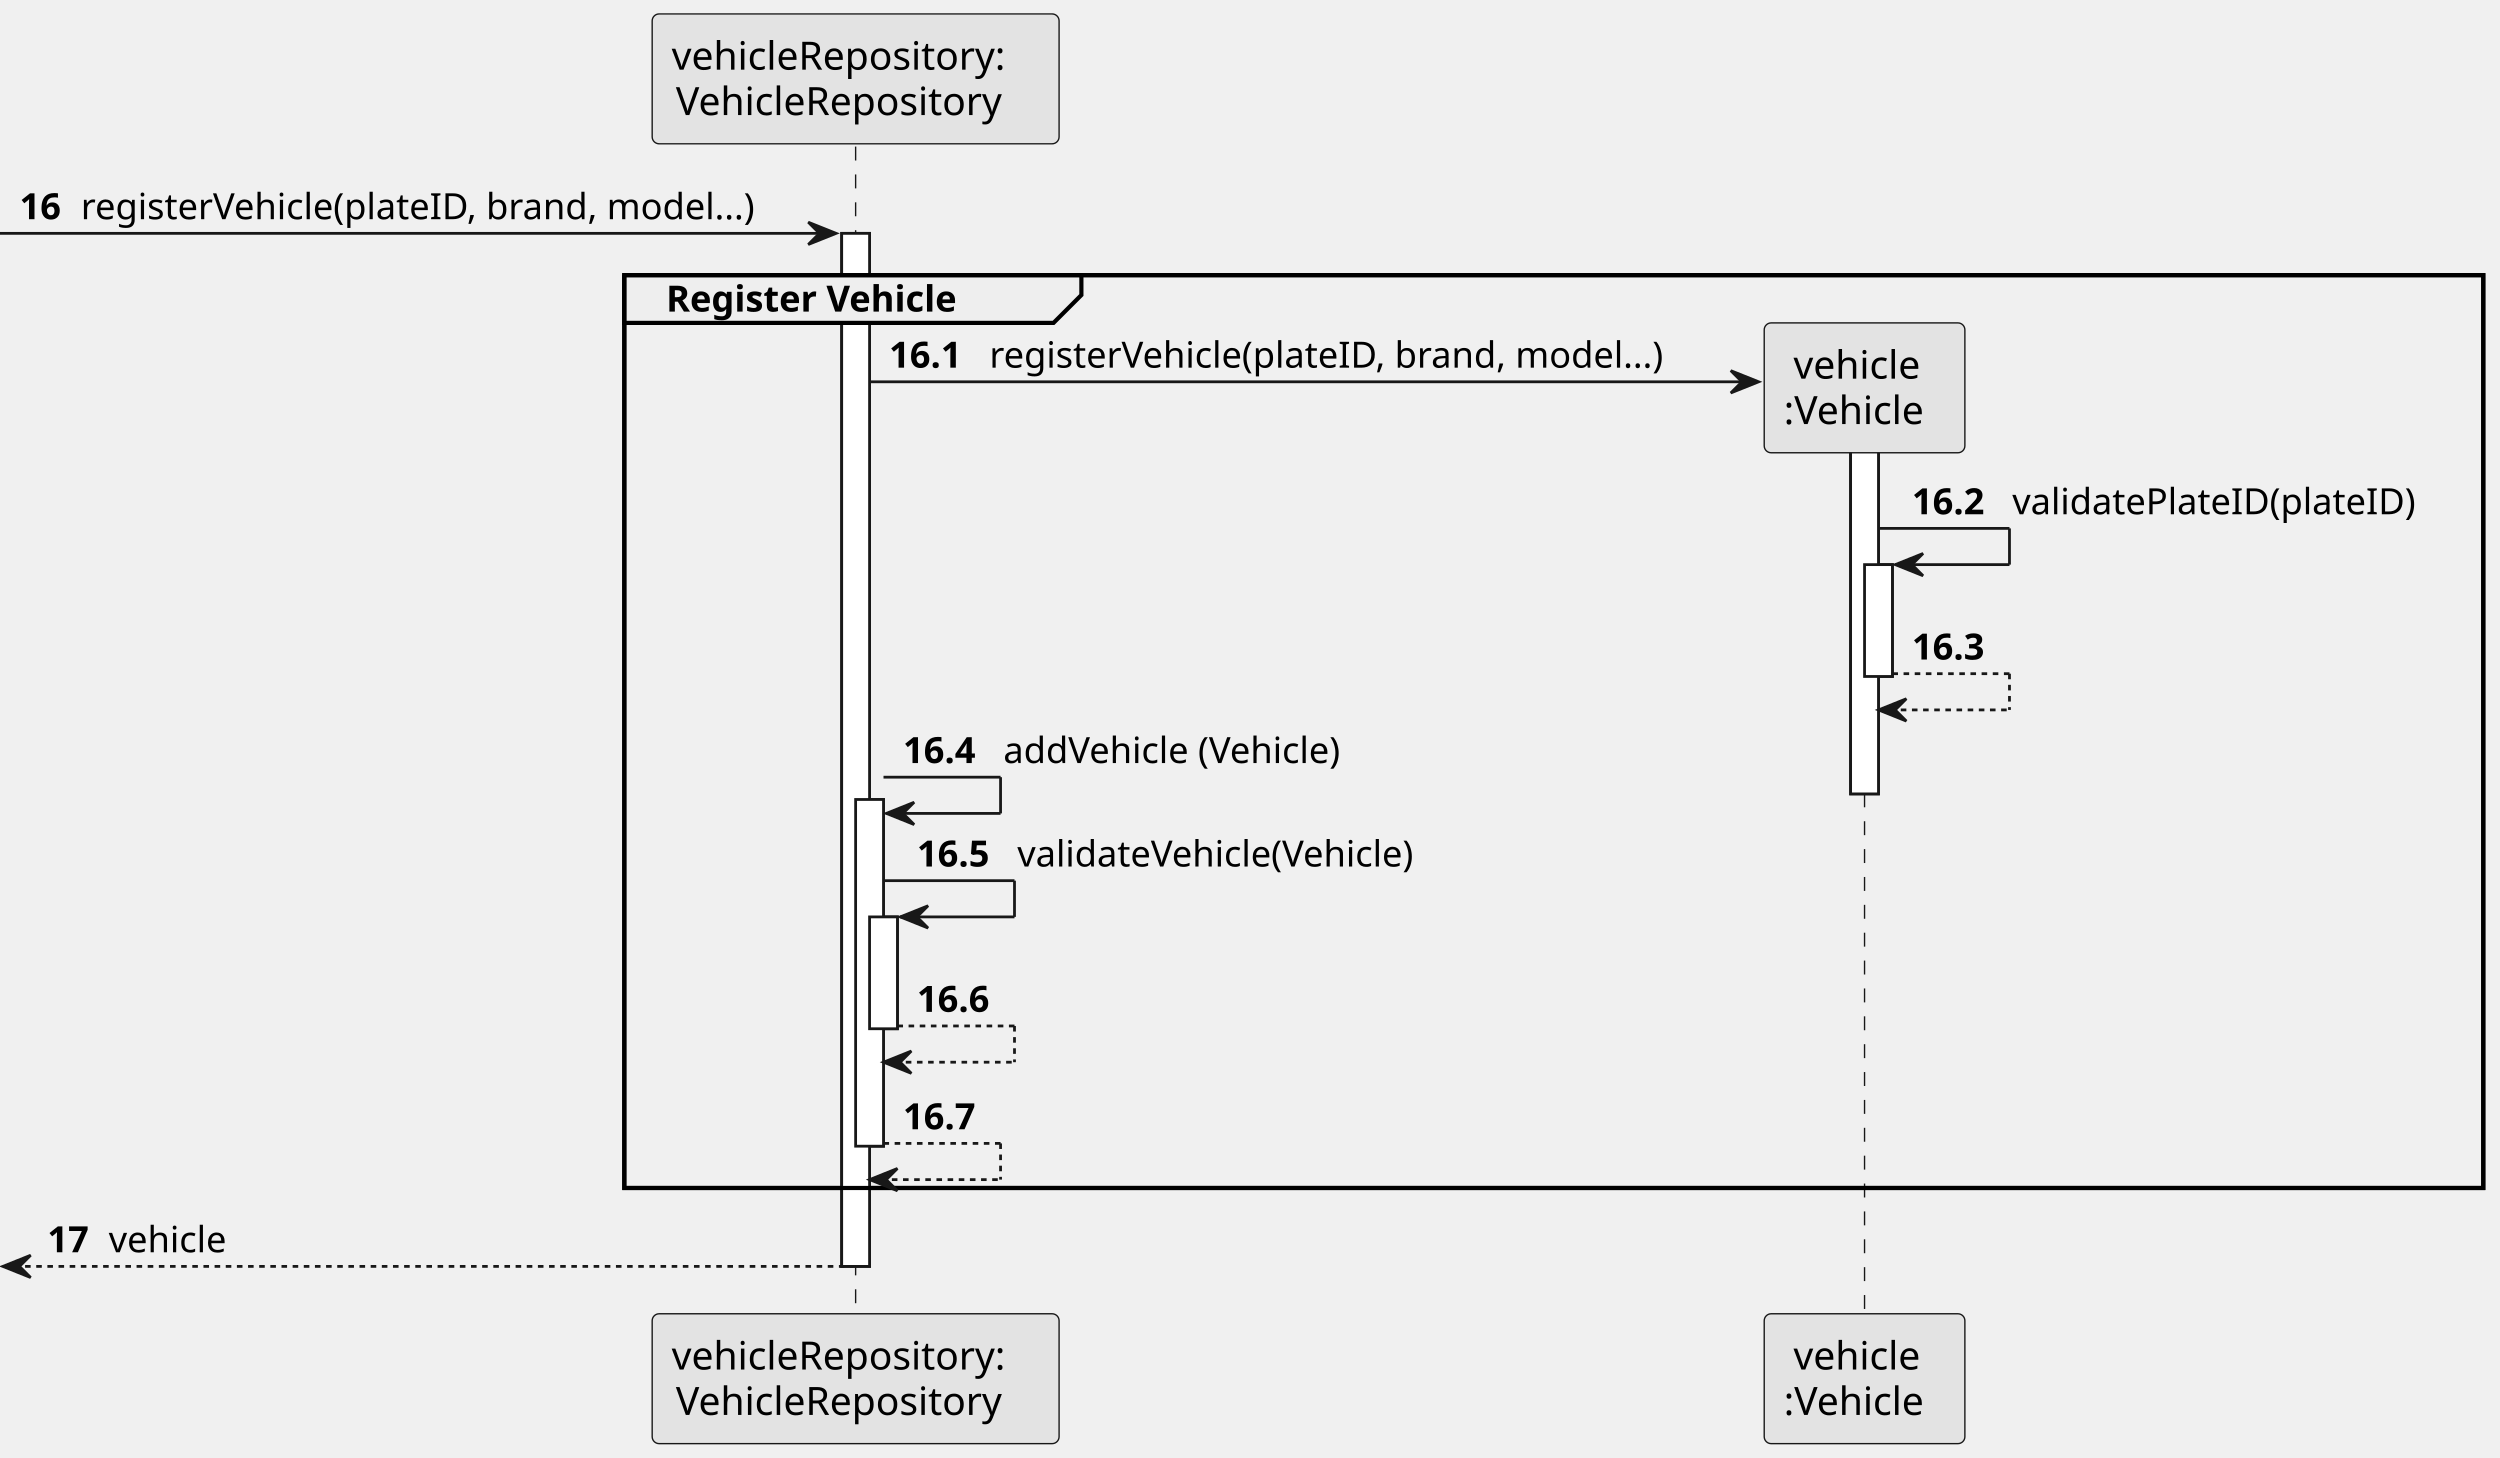
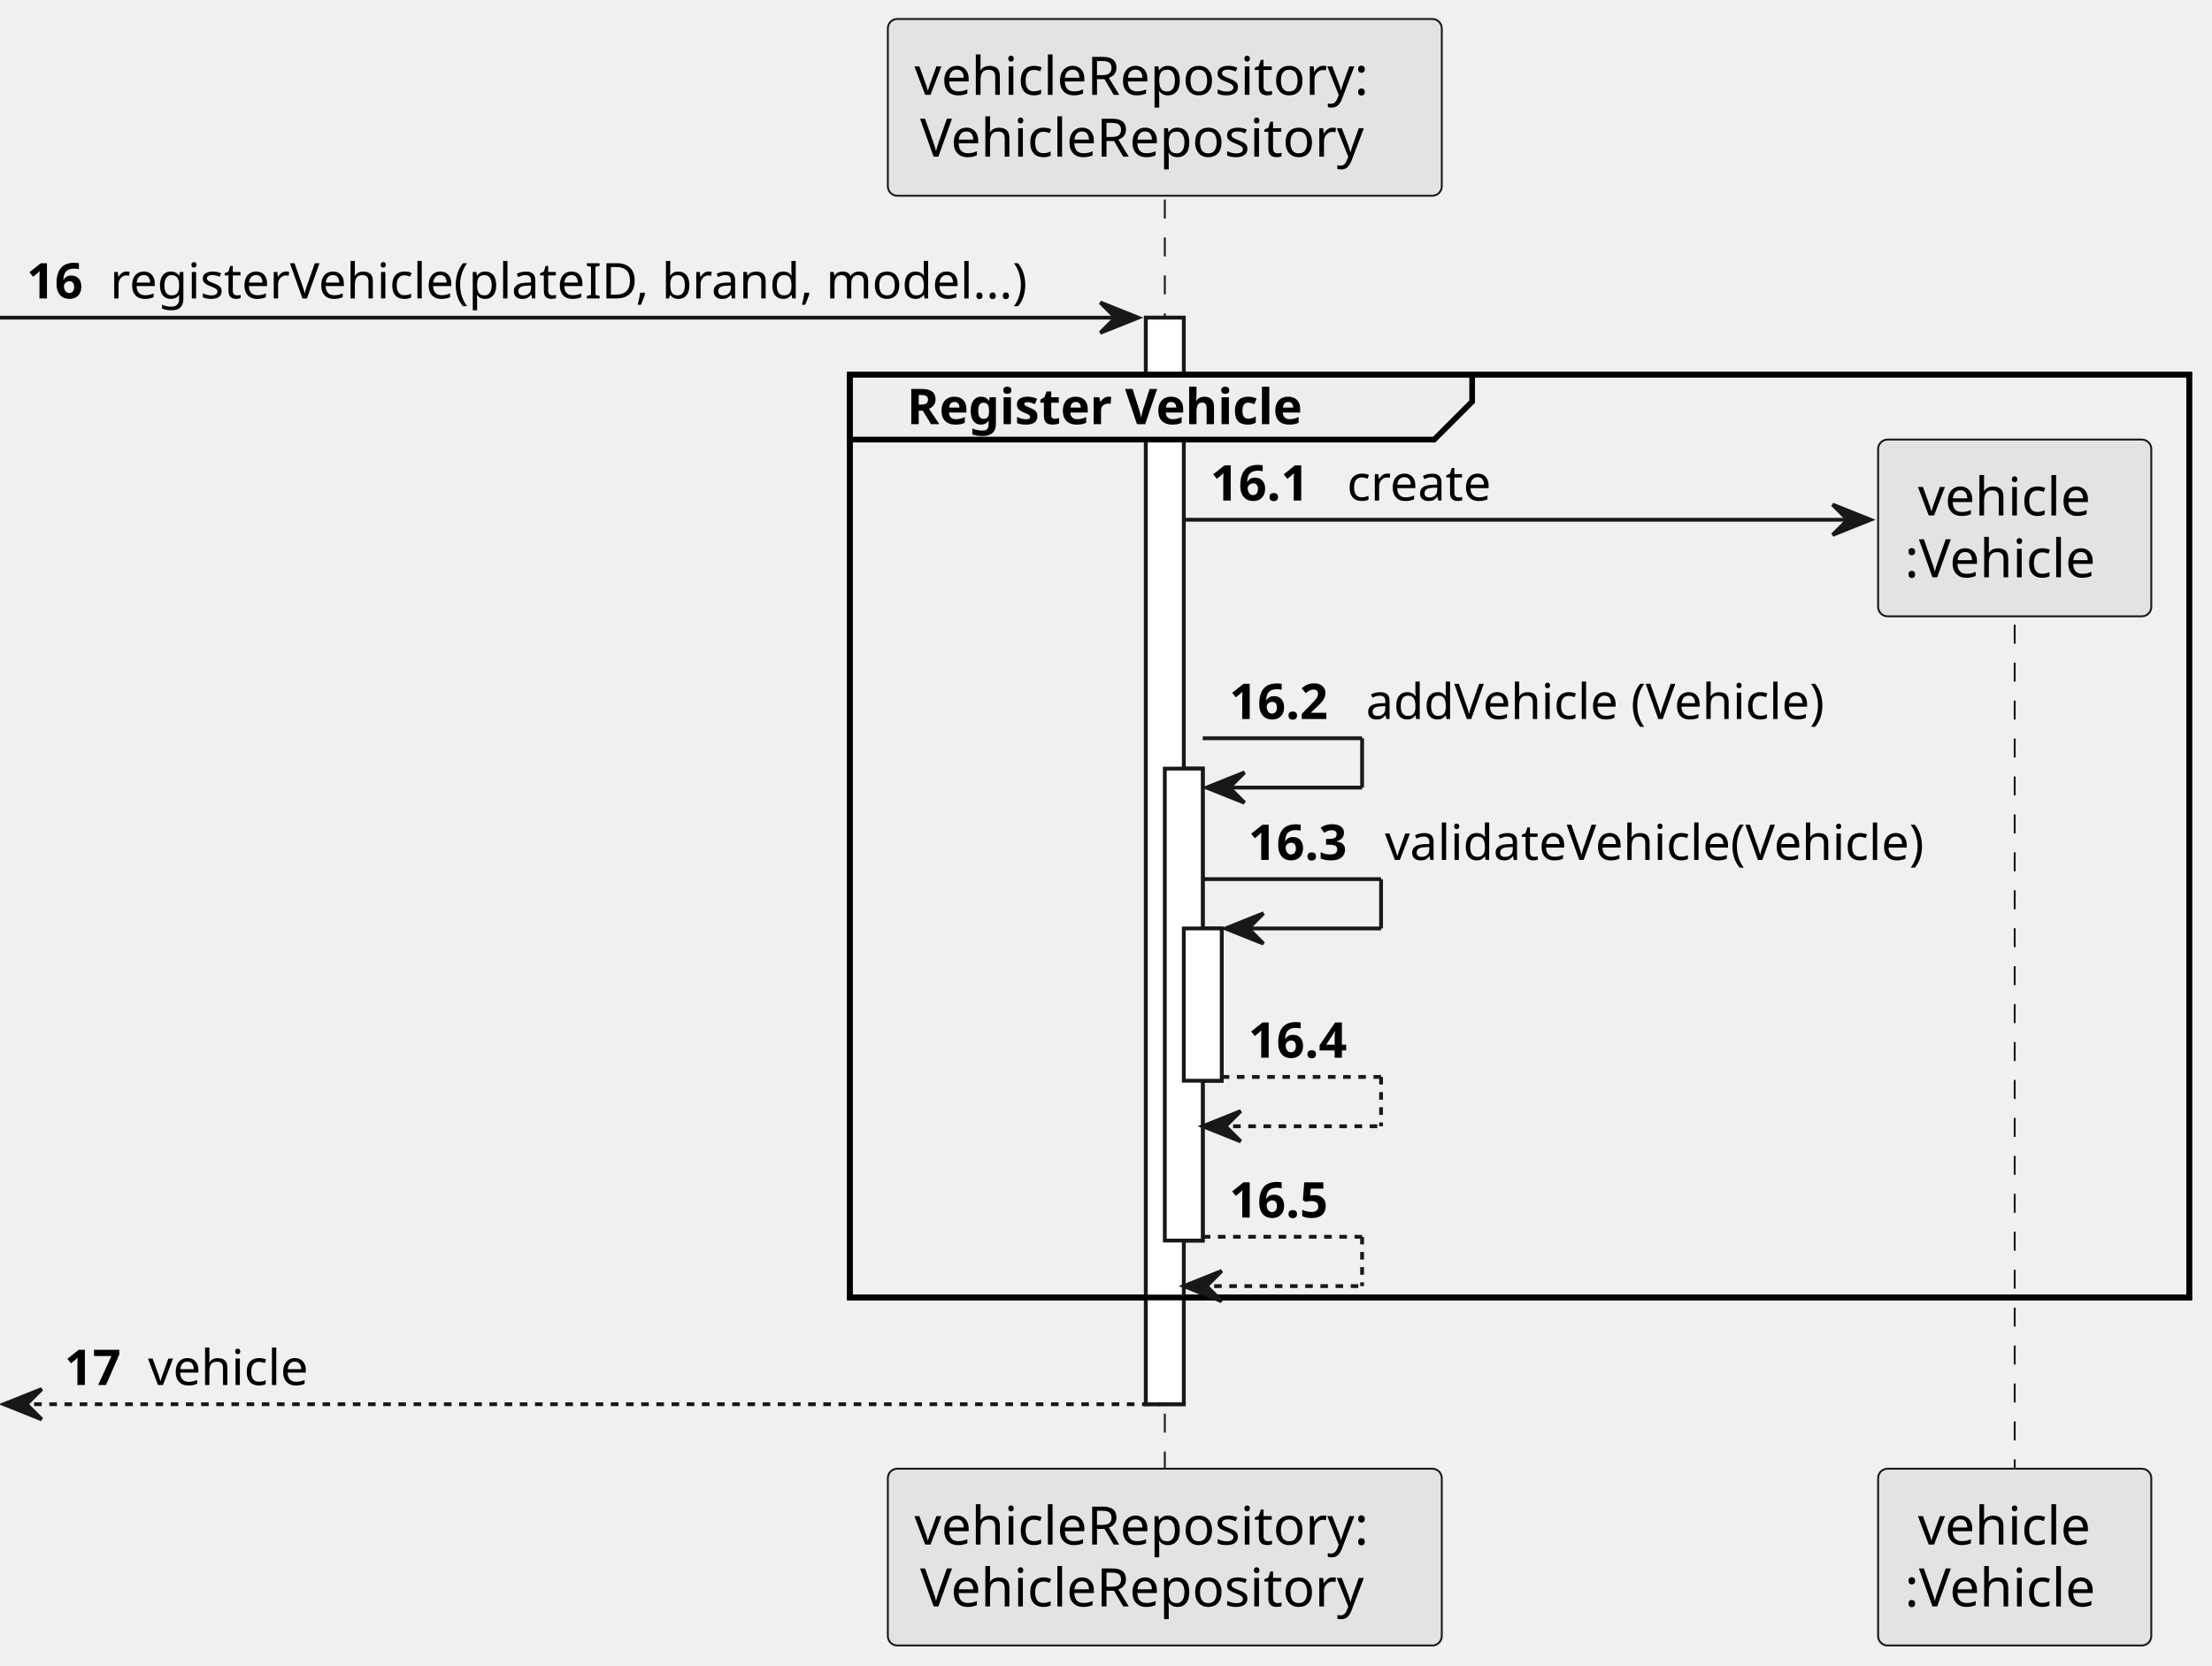
- <svg xmlns="http://www.w3.org/2000/svg" contentStyleType="text/css" height="523px" preserveAspectRatio="none" style="width:897px;height:523px;background:#FFFFFF;" version="1.1" viewBox="0 0 897 523" width="897px" zoomAndPan="magnify">
+ <svg xmlns="http://www.w3.org/2000/svg" contentStyleType="text/css" height="439px" preserveAspectRatio="none" style="width:583px;height:439px;background:#FFFFFF;" version="1.1" viewBox="0 0 583 439" width="583px" zoomAndPan="magnify">
  <defs />
  <g>
-     <rect fill="#FFFFFF" height="370.656" style="stroke:#181818;stroke-width:1.0;" width="10" x="302" y="83.727" />
-     <rect fill="#FFFFFF" height="124.398" style="stroke:#181818;stroke-width:1.0;" width="10" x="307" y="286.852" />
-     <rect fill="#FFFFFF" height="40.133" style="stroke:#181818;stroke-width:1.0;" width="10" x="312" y="328.984" />
-     <rect fill="#FFFFFF" height="137.859" style="stroke:#181818;stroke-width:1.0;" width="10" x="664" y="146.992" />
-     <rect fill="#FFFFFF" height="40.133" style="stroke:#181818;stroke-width:1.0;" width="10" x="669" y="202.586" />
-     <rect fill="none" height="327.523" style="stroke:#000000;stroke-width:1.5;" width="667" x="224" y="98.727" />
-     <line style="stroke:#181818;stroke-width:0.5;stroke-dasharray:5.0,5.0;" x1="307" x2="307" y1="52.594" y2="472.383" />
-     <line style="stroke:#181818;stroke-width:0.5;stroke-dasharray:5.0,5.0;" x1="669" x2="669" y1="154.656" y2="472.383" />
+     <rect fill="#FFFFFF" height="286.391" style="stroke:#181818;stroke-width:1.0;" width="10" x="302" y="83.727" />
+     <rect fill="#FFFFFF" height="124.398" style="stroke:#181818;stroke-width:1.0;" width="10" x="307" y="202.586" />
+     <rect fill="#FFFFFF" height="40.133" style="stroke:#181818;stroke-width:1.0;" width="10" x="312" y="244.719" />
+     <rect fill="none" height="243.258" style="stroke:#000000;stroke-width:1.5;" width="353" x="224" y="98.727" />
+     <line style="stroke:#181818;stroke-width:0.5;stroke-dasharray:5.0,5.0;" x1="307" x2="307" y1="52.594" y2="388.117" />
+     <line style="stroke:#181818;stroke-width:0.5;stroke-dasharray:5.0,5.0;" x1="531" x2="531" y1="154.656" y2="388.117" />
    <rect fill="#E3E3E3" height="46.594" rx="2.5" ry="2.5" style="stroke:#181818;stroke-width:0.5;" width="146" x="234" y="5" />
    <text fill="#000000" font-family="sans-serif" font-size="14" lengthAdjust="spacing" textLength="132" x="241" y="24.995">vehicleRepository:</text>
    <text fill="#000000" font-family="sans-serif" font-size="14" lengthAdjust="spacing" textLength="129" x="242.5" y="41.292">VehicleRepository</text>
-     <rect fill="#E3E3E3" height="46.594" rx="2.5" ry="2.5" style="stroke:#181818;stroke-width:0.5;" width="146" x="234" y="471.383" />
-     <text fill="#000000" font-family="sans-serif" font-size="14" lengthAdjust="spacing" textLength="132" x="241" y="491.378">vehicleRepository:</text>
-     <text fill="#000000" font-family="sans-serif" font-size="14" lengthAdjust="spacing" textLength="129" x="242.5" y="507.675">VehicleRepository</text>
-     <rect fill="#E3E3E3" height="46.594" rx="2.5" ry="2.5" style="stroke:#181818;stroke-width:0.5;" width="72" x="633" y="471.383" />
-     <text fill="#000000" font-family="sans-serif" font-size="14" lengthAdjust="spacing" textLength="51" x="643.5" y="491.378">vehicle</text>
-     <text fill="#000000" font-family="sans-serif" font-size="14" lengthAdjust="spacing" textLength="58" x="640" y="507.675">:Vehicle</text>
-     <rect fill="#FFFFFF" height="370.656" style="stroke:#181818;stroke-width:1.0;" width="10" x="302" y="83.727" />
-     <rect fill="#FFFFFF" height="124.398" style="stroke:#181818;stroke-width:1.0;" width="10" x="307" y="286.852" />
-     <rect fill="#FFFFFF" height="40.133" style="stroke:#181818;stroke-width:1.0;" width="10" x="312" y="328.984" />
-     <rect fill="#FFFFFF" height="137.859" style="stroke:#181818;stroke-width:1.0;" width="10" x="664" y="146.992" />
-     <rect fill="#FFFFFF" height="40.133" style="stroke:#181818;stroke-width:1.0;" width="10" x="669" y="202.586" />
+     <rect fill="#E3E3E3" height="46.594" rx="2.5" ry="2.5" style="stroke:#181818;stroke-width:0.5;" width="146" x="234" y="387.117" />
+     <text fill="#000000" font-family="sans-serif" font-size="14" lengthAdjust="spacing" textLength="132" x="241" y="407.112">vehicleRepository:</text>
+     <text fill="#000000" font-family="sans-serif" font-size="14" lengthAdjust="spacing" textLength="129" x="242.5" y="423.409">VehicleRepository</text>
+     <rect fill="#E3E3E3" height="46.594" rx="2.5" ry="2.5" style="stroke:#181818;stroke-width:0.5;" width="72" x="495" y="387.117" />
+     <text fill="#000000" font-family="sans-serif" font-size="14" lengthAdjust="spacing" textLength="51" x="505.5" y="407.112">vehicle</text>
+     <text fill="#000000" font-family="sans-serif" font-size="14" lengthAdjust="spacing" textLength="58" x="502" y="423.409">:Vehicle</text>
+     <rect fill="#FFFFFF" height="286.391" style="stroke:#181818;stroke-width:1.0;" width="10" x="302" y="83.727" />
+     <rect fill="#FFFFFF" height="124.398" style="stroke:#181818;stroke-width:1.0;" width="10" x="307" y="202.586" />
+     <rect fill="#FFFFFF" height="40.133" style="stroke:#181818;stroke-width:1.0;" width="10" x="312" y="244.719" />
    <polygon fill="#181818" points="290,79.727,300,83.727,290,87.727,294,83.727" style="stroke:#181818;stroke-width:1.0;" />
    <line style="stroke:#181818;stroke-width:1.0;" x1="0" x2="296" y1="83.727" y2="83.727" />
    <text fill="#000000" font-family="sans-serif" font-size="13" font-weight="bold" lengthAdjust="spacing" textLength="18" x="7" y="78.661">16</text>
    <text fill="#000000" font-family="sans-serif" font-size="13" lengthAdjust="spacing" textLength="261" x="29" y="78.661">registerVehicle(plateID, brand, model...)</text>
    <path d="M224,98.727 L388,98.727 L388,105.859 L378,115.859 L224,115.859 L224,98.727 " fill="#EEEEEE" style="stroke:#000000;stroke-width:1.5;" />
-     <rect fill="none" height="327.523" style="stroke:#000000;stroke-width:1.5;" width="667" x="224" y="98.727" />
+     <rect fill="none" height="243.258" style="stroke:#000000;stroke-width:1.5;" width="353" x="224" y="98.727" />
    <text fill="#000000" font-family="sans-serif" font-size="13" font-weight="bold" lengthAdjust="spacing" textLength="119" x="239" y="111.793">Register Vehicle</text>
-     <polygon fill="#181818" points="621,132.992,631,136.992,621,140.992,625,136.992" style="stroke:#181818;stroke-width:1.0;" />
-     <line style="stroke:#181818;stroke-width:1.0;" x1="312" x2="627" y1="136.992" y2="136.992" />
+     <polygon fill="#181818" points="483,132.992,493,136.992,483,140.992,487,136.992" style="stroke:#181818;stroke-width:1.0;" />
+     <line style="stroke:#181818;stroke-width:1.0;" x1="312" x2="489" y1="136.992" y2="136.992" />
    <text fill="#000000" font-family="sans-serif" font-size="13" font-weight="bold" lengthAdjust="spacing" textLength="32" x="319" y="131.926">16.1</text>
-     <text fill="#000000" font-family="sans-serif" font-size="13" lengthAdjust="spacing" textLength="261" x="355" y="131.926">registerVehicle(plateID, brand, model...)</text>
-     <rect fill="#E3E3E3" height="46.594" rx="2.5" ry="2.5" style="stroke:#181818;stroke-width:0.5;" width="72" x="633" y="115.859" />
-     <text fill="#000000" font-family="sans-serif" font-size="14" lengthAdjust="spacing" textLength="51" x="643.5" y="135.855">vehicle</text>
-     <text fill="#000000" font-family="sans-serif" font-size="14" lengthAdjust="spacing" textLength="58" x="640" y="152.151">:Vehicle</text>
-     <line style="stroke:#181818;stroke-width:1.0;" x1="674" x2="721" y1="189.586" y2="189.586" />
-     <line style="stroke:#181818;stroke-width:1.0;" x1="721" x2="721" y1="189.586" y2="202.586" />
-     <line style="stroke:#181818;stroke-width:1.0;" x1="680" x2="721" y1="202.586" y2="202.586" />
-     <polygon fill="#181818" points="690,198.586,680,202.586,690,206.586,686,202.586" style="stroke:#181818;stroke-width:1.0;" />
-     <text fill="#000000" font-family="sans-serif" font-size="13" font-weight="bold" lengthAdjust="spacing" textLength="32" x="686" y="184.52">16.2</text>
-     <text fill="#000000" font-family="sans-serif" font-size="13" lengthAdjust="spacing" textLength="157" x="722" y="184.52">validatePlateID(plateID)</text>
-     <line style="stroke:#181818;stroke-width:1.0;stroke-dasharray:2.0,2.0;" x1="679" x2="721" y1="241.719" y2="241.719" />
-     <line style="stroke:#181818;stroke-width:1.0;stroke-dasharray:2.0,2.0;" x1="721" x2="721" y1="241.719" y2="254.719" />
-     <line style="stroke:#181818;stroke-width:1.0;stroke-dasharray:2.0,2.0;" x1="674" x2="721" y1="254.719" y2="254.719" />
-     <polygon fill="#181818" points="684,250.719,674,254.719,684,258.719,680,254.719" style="stroke:#181818;stroke-width:1.0;" />
-     <text fill="#000000" font-family="sans-serif" font-size="13" font-weight="bold" lengthAdjust="spacing" textLength="32" x="686" y="236.653">16.3</text>
-     <text fill="#000000" font-family="sans-serif" font-size="13" lengthAdjust="spacing" textLength="4" x="722" y="236.653"> </text>
-     <line style="stroke:#181818;stroke-width:1.0;" x1="317" x2="359" y1="278.852" y2="278.852" />
-     <line style="stroke:#181818;stroke-width:1.0;" x1="359" x2="359" y1="278.852" y2="291.852" />
-     <line style="stroke:#181818;stroke-width:1.0;" x1="318" x2="359" y1="291.852" y2="291.852" />
-     <polygon fill="#181818" points="328,287.852,318,291.852,328,295.852,324,291.852" style="stroke:#181818;stroke-width:1.0;" />
-     <text fill="#000000" font-family="sans-serif" font-size="13" font-weight="bold" lengthAdjust="spacing" textLength="32" x="324" y="273.786">16.4</text>
-     <text fill="#000000" font-family="sans-serif" font-size="13" lengthAdjust="spacing" textLength="134" x="360" y="273.786">addVehicle (Vehicle)</text>
-     <line style="stroke:#181818;stroke-width:1.0;" x1="317" x2="364" y1="315.984" y2="315.984" />
-     <line style="stroke:#181818;stroke-width:1.0;" x1="364" x2="364" y1="315.984" y2="328.984" />
-     <line style="stroke:#181818;stroke-width:1.0;" x1="323" x2="364" y1="328.984" y2="328.984" />
-     <polygon fill="#181818" points="333,324.984,323,328.984,333,332.984,329,328.984" style="stroke:#181818;stroke-width:1.0;" />
-     <text fill="#000000" font-family="sans-serif" font-size="13" font-weight="bold" lengthAdjust="spacing" textLength="32" x="329" y="310.918">16.5</text>
-     <text fill="#000000" font-family="sans-serif" font-size="13" lengthAdjust="spacing" textLength="159" x="365" y="310.918">validateVehicle(Vehicle)</text>
-     <line style="stroke:#181818;stroke-width:1.0;stroke-dasharray:2.0,2.0;" x1="322" x2="364" y1="368.117" y2="368.117" />
-     <line style="stroke:#181818;stroke-width:1.0;stroke-dasharray:2.0,2.0;" x1="364" x2="364" y1="368.117" y2="381.117" />
-     <line style="stroke:#181818;stroke-width:1.0;stroke-dasharray:2.0,2.0;" x1="317" x2="364" y1="381.117" y2="381.117" />
-     <polygon fill="#181818" points="327,377.117,317,381.117,327,385.117,323,381.117" style="stroke:#181818;stroke-width:1.0;" />
-     <text fill="#000000" font-family="sans-serif" font-size="13" font-weight="bold" lengthAdjust="spacing" textLength="32" x="329" y="363.051">16.6</text>
-     <text fill="#000000" font-family="sans-serif" font-size="13" lengthAdjust="spacing" textLength="4" x="365" y="363.051"> </text>
-     <line style="stroke:#181818;stroke-width:1.0;stroke-dasharray:2.0,2.0;" x1="317" x2="359" y1="410.25" y2="410.25" />
-     <line style="stroke:#181818;stroke-width:1.0;stroke-dasharray:2.0,2.0;" x1="359" x2="359" y1="410.25" y2="423.25" />
-     <line style="stroke:#181818;stroke-width:1.0;stroke-dasharray:2.0,2.0;" x1="312" x2="359" y1="423.25" y2="423.25" />
-     <polygon fill="#181818" points="322,419.25,312,423.25,322,427.25,318,423.25" style="stroke:#181818;stroke-width:1.0;" />
-     <text fill="#000000" font-family="sans-serif" font-size="13" font-weight="bold" lengthAdjust="spacing" textLength="32" x="324" y="405.184">16.7</text>
-     <text fill="#000000" font-family="sans-serif" font-size="13" lengthAdjust="spacing" textLength="4" x="360" y="405.184"> </text>
-     <polygon fill="#181818" points="11,450.383,1,454.383,11,458.383,7,454.383" style="stroke:#181818;stroke-width:1.0;" />
-     <line style="stroke:#181818;stroke-width:1.0;stroke-dasharray:2.0,2.0;" x1="5" x2="306" y1="454.383" y2="454.383" />
-     <text fill="#000000" font-family="sans-serif" font-size="13" font-weight="bold" lengthAdjust="spacing" textLength="18" x="17" y="449.317">17</text>
-     <text fill="#000000" font-family="sans-serif" font-size="13" lengthAdjust="spacing" textLength="47" x="39" y="449.317">vehicle</text>
+     <text fill="#000000" font-family="sans-serif" font-size="13" lengthAdjust="spacing" textLength="41" x="355" y="131.926">create</text>
+     <rect fill="#E3E3E3" height="46.594" rx="2.5" ry="2.5" style="stroke:#181818;stroke-width:0.5;" width="72" x="495" y="115.859" />
+     <text fill="#000000" font-family="sans-serif" font-size="14" lengthAdjust="spacing" textLength="51" x="505.5" y="135.855">vehicle</text>
+     <text fill="#000000" font-family="sans-serif" font-size="14" lengthAdjust="spacing" textLength="58" x="502" y="152.151">:Vehicle</text>
+     <line style="stroke:#181818;stroke-width:1.0;" x1="317" x2="359" y1="194.586" y2="194.586" />
+     <line style="stroke:#181818;stroke-width:1.0;" x1="359" x2="359" y1="194.586" y2="207.586" />
+     <line style="stroke:#181818;stroke-width:1.0;" x1="318" x2="359" y1="207.586" y2="207.586" />
+     <polygon fill="#181818" points="328,203.586,318,207.586,328,211.586,324,207.586" style="stroke:#181818;stroke-width:1.0;" />
+     <text fill="#000000" font-family="sans-serif" font-size="13" font-weight="bold" lengthAdjust="spacing" textLength="32" x="324" y="189.52">16.2</text>
+     <text fill="#000000" font-family="sans-serif" font-size="13" lengthAdjust="spacing" textLength="134" x="360" y="189.52">addVehicle (Vehicle)</text>
+     <line style="stroke:#181818;stroke-width:1.0;" x1="317" x2="364" y1="231.719" y2="231.719" />
+     <line style="stroke:#181818;stroke-width:1.0;" x1="364" x2="364" y1="231.719" y2="244.719" />
+     <line style="stroke:#181818;stroke-width:1.0;" x1="323" x2="364" y1="244.719" y2="244.719" />
+     <polygon fill="#181818" points="333,240.719,323,244.719,333,248.719,329,244.719" style="stroke:#181818;stroke-width:1.0;" />
+     <text fill="#000000" font-family="sans-serif" font-size="13" font-weight="bold" lengthAdjust="spacing" textLength="32" x="329" y="226.653">16.3</text>
+     <text fill="#000000" font-family="sans-serif" font-size="13" lengthAdjust="spacing" textLength="159" x="365" y="226.653">validateVehicle(Vehicle)</text>
+     <line style="stroke:#181818;stroke-width:1.0;stroke-dasharray:2.0,2.0;" x1="322" x2="364" y1="283.852" y2="283.852" />
+     <line style="stroke:#181818;stroke-width:1.0;stroke-dasharray:2.0,2.0;" x1="364" x2="364" y1="283.852" y2="296.852" />
+     <line style="stroke:#181818;stroke-width:1.0;stroke-dasharray:2.0,2.0;" x1="317" x2="364" y1="296.852" y2="296.852" />
+     <polygon fill="#181818" points="327,292.852,317,296.852,327,300.852,323,296.852" style="stroke:#181818;stroke-width:1.0;" />
+     <text fill="#000000" font-family="sans-serif" font-size="13" font-weight="bold" lengthAdjust="spacing" textLength="32" x="329" y="278.786">16.4</text>
+     <text fill="#000000" font-family="sans-serif" font-size="13" lengthAdjust="spacing" textLength="4" x="365" y="278.786"> </text>
+     <line style="stroke:#181818;stroke-width:1.0;stroke-dasharray:2.0,2.0;" x1="317" x2="359" y1="325.984" y2="325.984" />
+     <line style="stroke:#181818;stroke-width:1.0;stroke-dasharray:2.0,2.0;" x1="359" x2="359" y1="325.984" y2="338.984" />
+     <line style="stroke:#181818;stroke-width:1.0;stroke-dasharray:2.0,2.0;" x1="312" x2="359" y1="338.984" y2="338.984" />
+     <polygon fill="#181818" points="322,334.984,312,338.984,322,342.984,318,338.984" style="stroke:#181818;stroke-width:1.0;" />
+     <text fill="#000000" font-family="sans-serif" font-size="13" font-weight="bold" lengthAdjust="spacing" textLength="32" x="324" y="320.918">16.5</text>
+     <text fill="#000000" font-family="sans-serif" font-size="13" lengthAdjust="spacing" textLength="4" x="360" y="320.918"> </text>
+     <polygon fill="#181818" points="11,366.117,1,370.117,11,374.117,7,370.117" style="stroke:#181818;stroke-width:1.0;" />
+     <line style="stroke:#181818;stroke-width:1.0;stroke-dasharray:2.0,2.0;" x1="5" x2="306" y1="370.117" y2="370.117" />
+     <text fill="#000000" font-family="sans-serif" font-size="13" font-weight="bold" lengthAdjust="spacing" textLength="18" x="17" y="365.051">17</text>
+     <text fill="#000000" font-family="sans-serif" font-size="13" lengthAdjust="spacing" textLength="47" x="39" y="365.051">vehicle</text>
  </g>
</svg>
